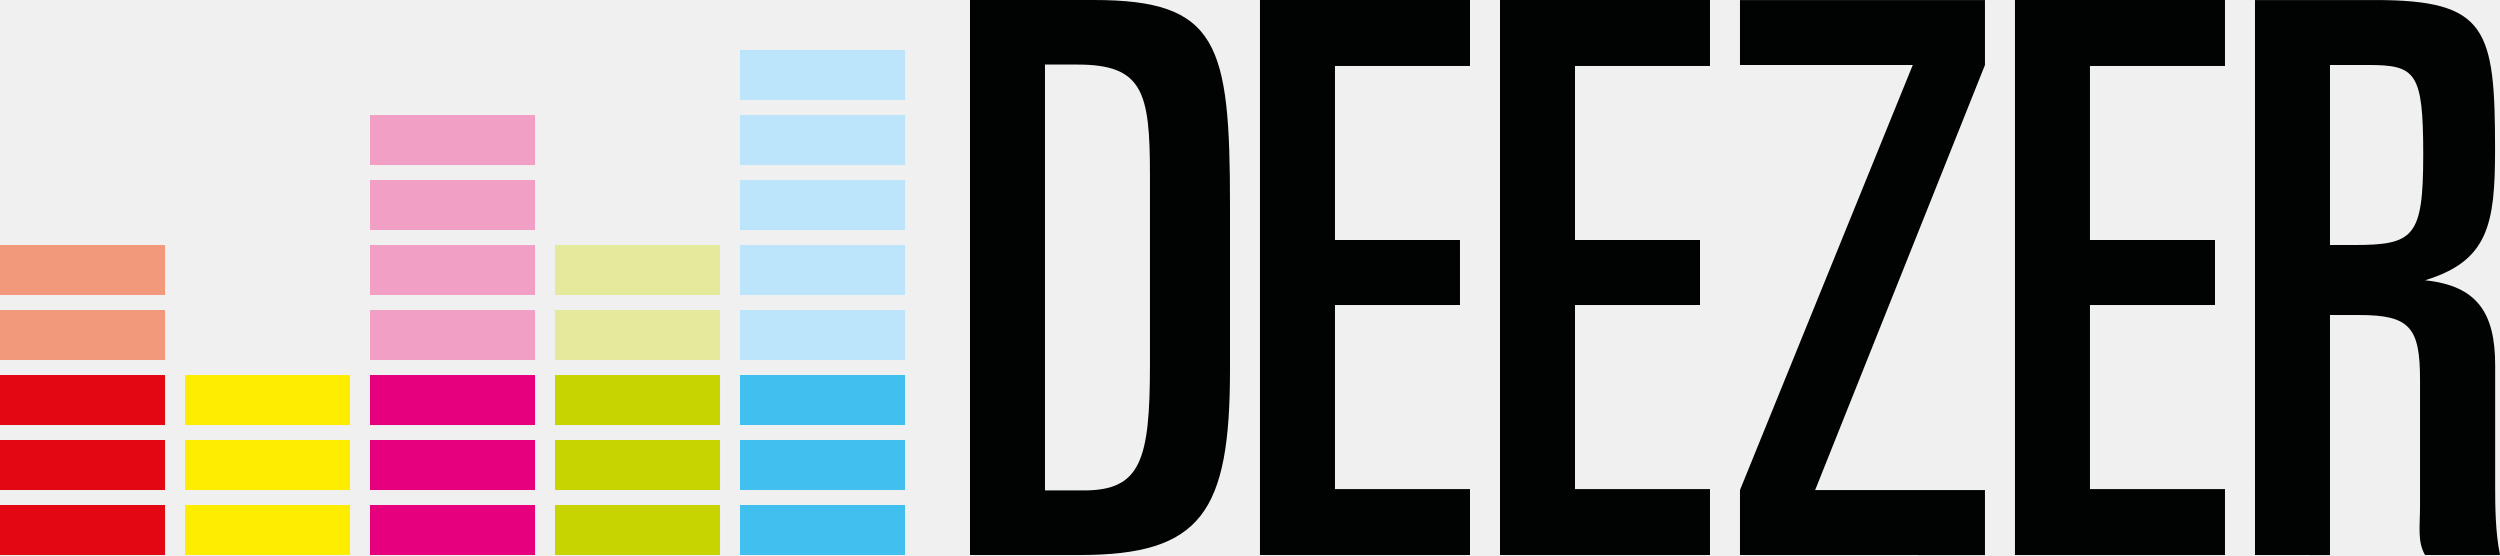
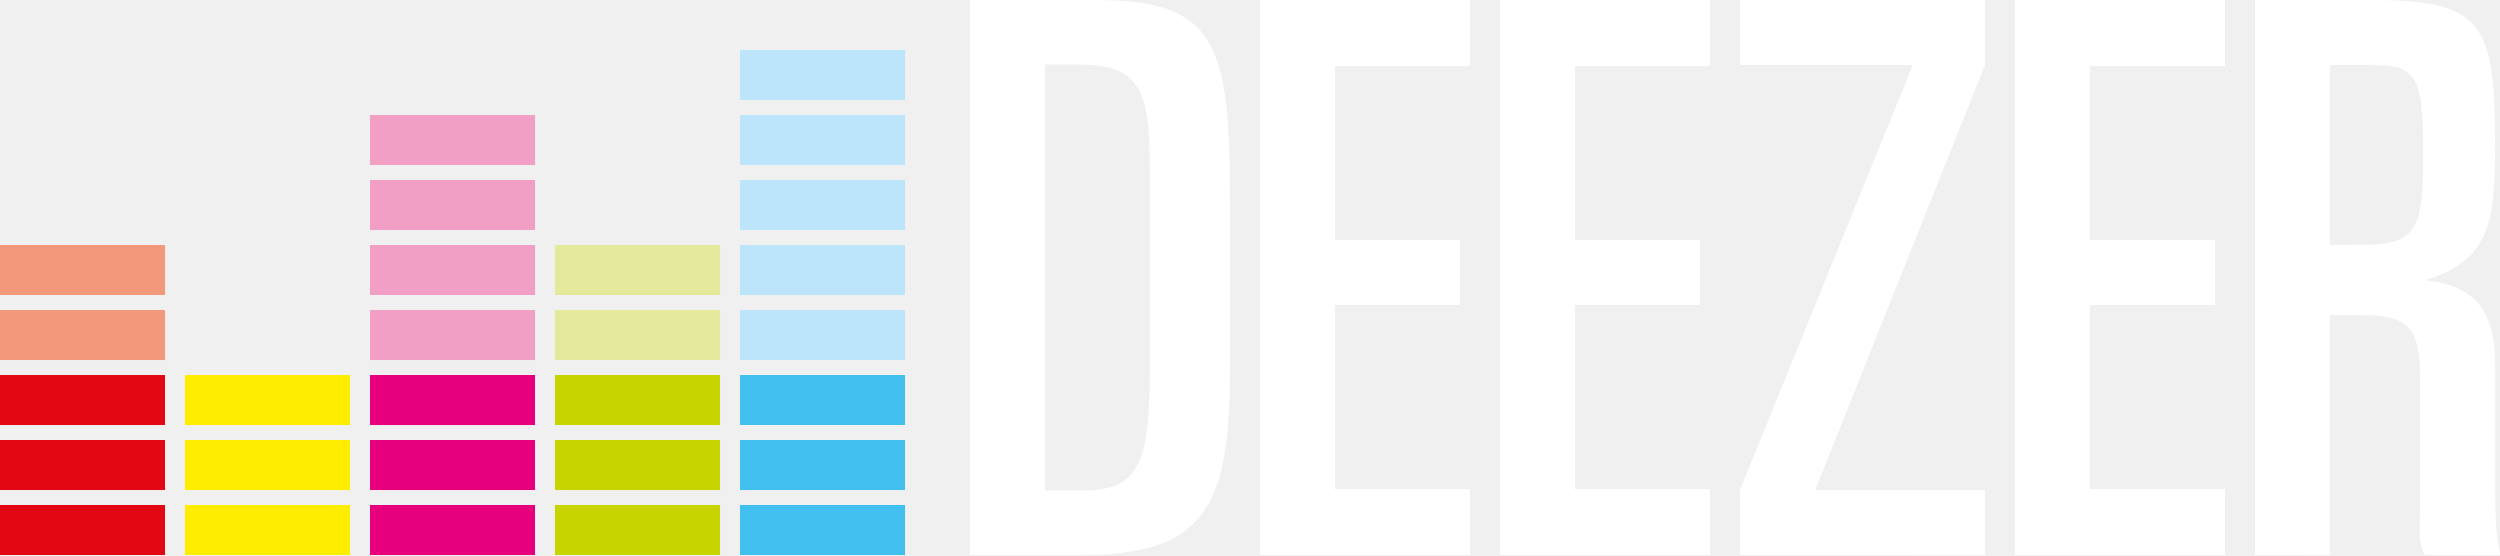
<svg xmlns="http://www.w3.org/2000/svg" version="1.1" id="Calque_1" x="0px" y="0px" width="562.57px" height="124.893px" viewBox="0 0 562.57 124.893" enable-background="new 0 0 562.57 124.893" xml:space="preserve">
  <rect y="113.639" fill="#E30613" width="37.134" height="11.253" />
  <rect y="99.014" fill="#E30613" width="37.134" height="11.253" />
  <rect y="84.389" fill="#E30613" width="37.134" height="11.253" />
  <rect y="69.764" fill="#F3997B" width="37.134" height="11.249" />
  <rect y="55.135" fill="#F3997B" width="37.134" height="11.248" />
  <rect x="41.63" y="113.639" fill="#FFED00" width="37.135" height="11.253" />
  <rect x="41.63" y="99.014" fill="#FFED00" width="37.135" height="11.253" />
  <rect x="41.63" y="84.389" fill="#FFED00" width="37.135" height="11.253" />
  <rect x="83.261" y="113.639" fill="#E6007E" width="37.134" height="11.253" />
  <rect x="83.261" y="99.014" fill="#E6007E" width="37.134" height="11.253" />
  <rect x="83.261" y="84.389" fill="#E6007E" width="37.134" height="11.253" />
  <rect x="83.261" y="69.764" fill="#F29FC5" width="37.134" height="11.249" />
  <rect x="83.261" y="55.135" fill="#F29FC5" width="37.134" height="11.248" />
  <rect x="83.261" y="40.507" fill="#F29FC5" width="37.134" height="11.252" />
  <rect x="83.261" y="25.882" fill="#F29FC5" width="37.134" height="11.252" />
  <rect x="124.892" y="113.639" fill="#C8D400" width="37.134" height="11.253" />
  <rect x="124.892" y="99.014" fill="#C8D400" width="37.134" height="11.253" />
  <rect x="124.892" y="84.389" fill="#C8D400" width="37.134" height="11.253" />
  <rect x="124.892" y="69.764" fill="#E5E99B" width="37.134" height="11.249" />
  <rect x="124.892" y="55.135" fill="#E5E99B" width="37.134" height="11.248" />
  <rect x="166.521" y="113.639" fill="#41C0F0" width="37.135" height="11.253" />
  <rect x="166.521" y="99.014" fill="#41C0F0" width="37.135" height="11.253" />
  <rect x="166.521" y="84.385" fill="#41C0F0" width="37.135" height="11.254" />
  <rect x="166.521" y="69.76" fill="#BCE4FA" width="37.135" height="11.254" />
  <rect x="166.521" y="55.132" fill="#BCE4FA" width="37.135" height="11.252" />
  <rect x="166.521" y="40.507" fill="#BCE4FA" width="37.135" height="11.248" />
  <rect x="166.521" y="25.878" fill="#BCE4FA" width="37.135" height="11.248" />
  <rect x="166.521" y="11.249" fill="#BCE4FA" width="37.135" height="11.253" />
  <g>
-     <path fill="#010202" d="M218.276,0h27.839c28.025,0,30.669,9.808,30.669,46.135V83.26c0,32.004-6.436,41.632-33.754,41.632h-24.754   V0z M235.15,110.36h8.721c12.804,0,14.9-6.749,14.9-28.199V39.267c0-18.514-1.584-24.738-16.28-24.738h-7.341V110.36z" />
-     <path fill="#010202" d="M283.529,0h47.26v14.847h-30.383v39.16h28.129v14.629h-28.129v41.422h30.383v14.835h-47.26V0z" />
-     <path fill="#010202" d="M337.541,0h47.254v14.847h-30.377v39.16h28.129v14.629h-28.129v41.422h30.377v14.835h-47.254V0z" />
-     <path fill="#010202" d="M453.423,0h47.26v14.847H470.3v39.16h28.135v14.629H470.3v41.422h30.383v14.835h-47.26V0z" />
-     <path fill="#010202" d="M391.544,110.271l38.881-95.639h-38.881V0.008h55.127v14.625l-38.211,95.639h38.211V124.9l-55.127-0.008   V110.271z" />
-     <path fill="#010202" d="M507.435,0.008h27c25.259,0,27.025,6.436,27.025,33.768c0,16.771-1.58,24.974-15.768,29.296l0,0   c11.76,1.21,15.791,7.35,15.791,19.104v27.157c0,4.504,0.03,10.368,1.086,15.56h-16.877c-1.736-3.116-1.117-6.183-1.117-11.202   V85.498c0-11.765-2.232-14.609-13.652-14.609h-6.612V124.9l-16.875-0.008L507.435,0.008L507.435,0.008z M524.31,55.135h5.234   c13.666,0,15.752-1.687,15.752-20.364c0-18.514-1.658-20.146-12.373-20.146h-8.612L524.31,55.135L524.31,55.135z" />
+     <path fill="#FFFFFF" d="M218.276,0h27.839c28.025,0,30.669,9.808,30.669,46.135V83.26c0,32.004-6.436,41.632-33.754,41.632h-24.754   V0z M235.15,110.36h8.721c12.804,0,14.9-6.749,14.9-28.198V39.267c0-18.514-1.584-24.738-16.28-24.738h-7.341V110.36z" />
+     <path fill="#FFFFFF" d="M283.529,0h47.26v14.847h-30.383v39.16h28.129v14.629h-28.129v41.422h30.383v14.835h-47.26V0z" />
+     <path fill="#FFFFFF" d="M337.541,0h47.254v14.847h-30.377v39.16h28.129v14.629h-28.129v41.422h30.377v14.835h-47.254V0z" />
+     <path fill="#FFFFFF" d="M453.423,0h47.26v14.847H470.3v39.16h28.135v14.629H470.3v41.422h30.383v14.835h-47.26V0L453.423,0z" />
+     <path fill="#FFFFFF" d="M391.544,110.271l38.881-95.639h-38.881V0.008h55.127v14.625l-38.211,95.639h38.211V124.9l-55.127-0.008   V110.271z" />
+     <path fill="#FFFFFF" d="M507.435,0.008h27c25.26,0,27.025,6.436,27.025,33.768c0,16.771-1.58,24.975-15.768,29.296l0,0   c11.76,1.211,15.791,7.351,15.791,19.104v27.157c0,4.504,0.029,10.368,1.086,15.56h-16.877c-1.736-3.116-1.117-6.183-1.117-11.202   V85.498c0-11.766-2.232-14.609-13.652-14.609h-6.612V124.9l-16.875-0.008L507.435,0.008L507.435,0.008z M524.31,55.135h5.234   c13.666,0,15.752-1.687,15.752-20.364c0-18.514-1.658-20.146-12.373-20.146h-8.612L524.31,55.135L524.31,55.135z" />
  </g>
</svg>
